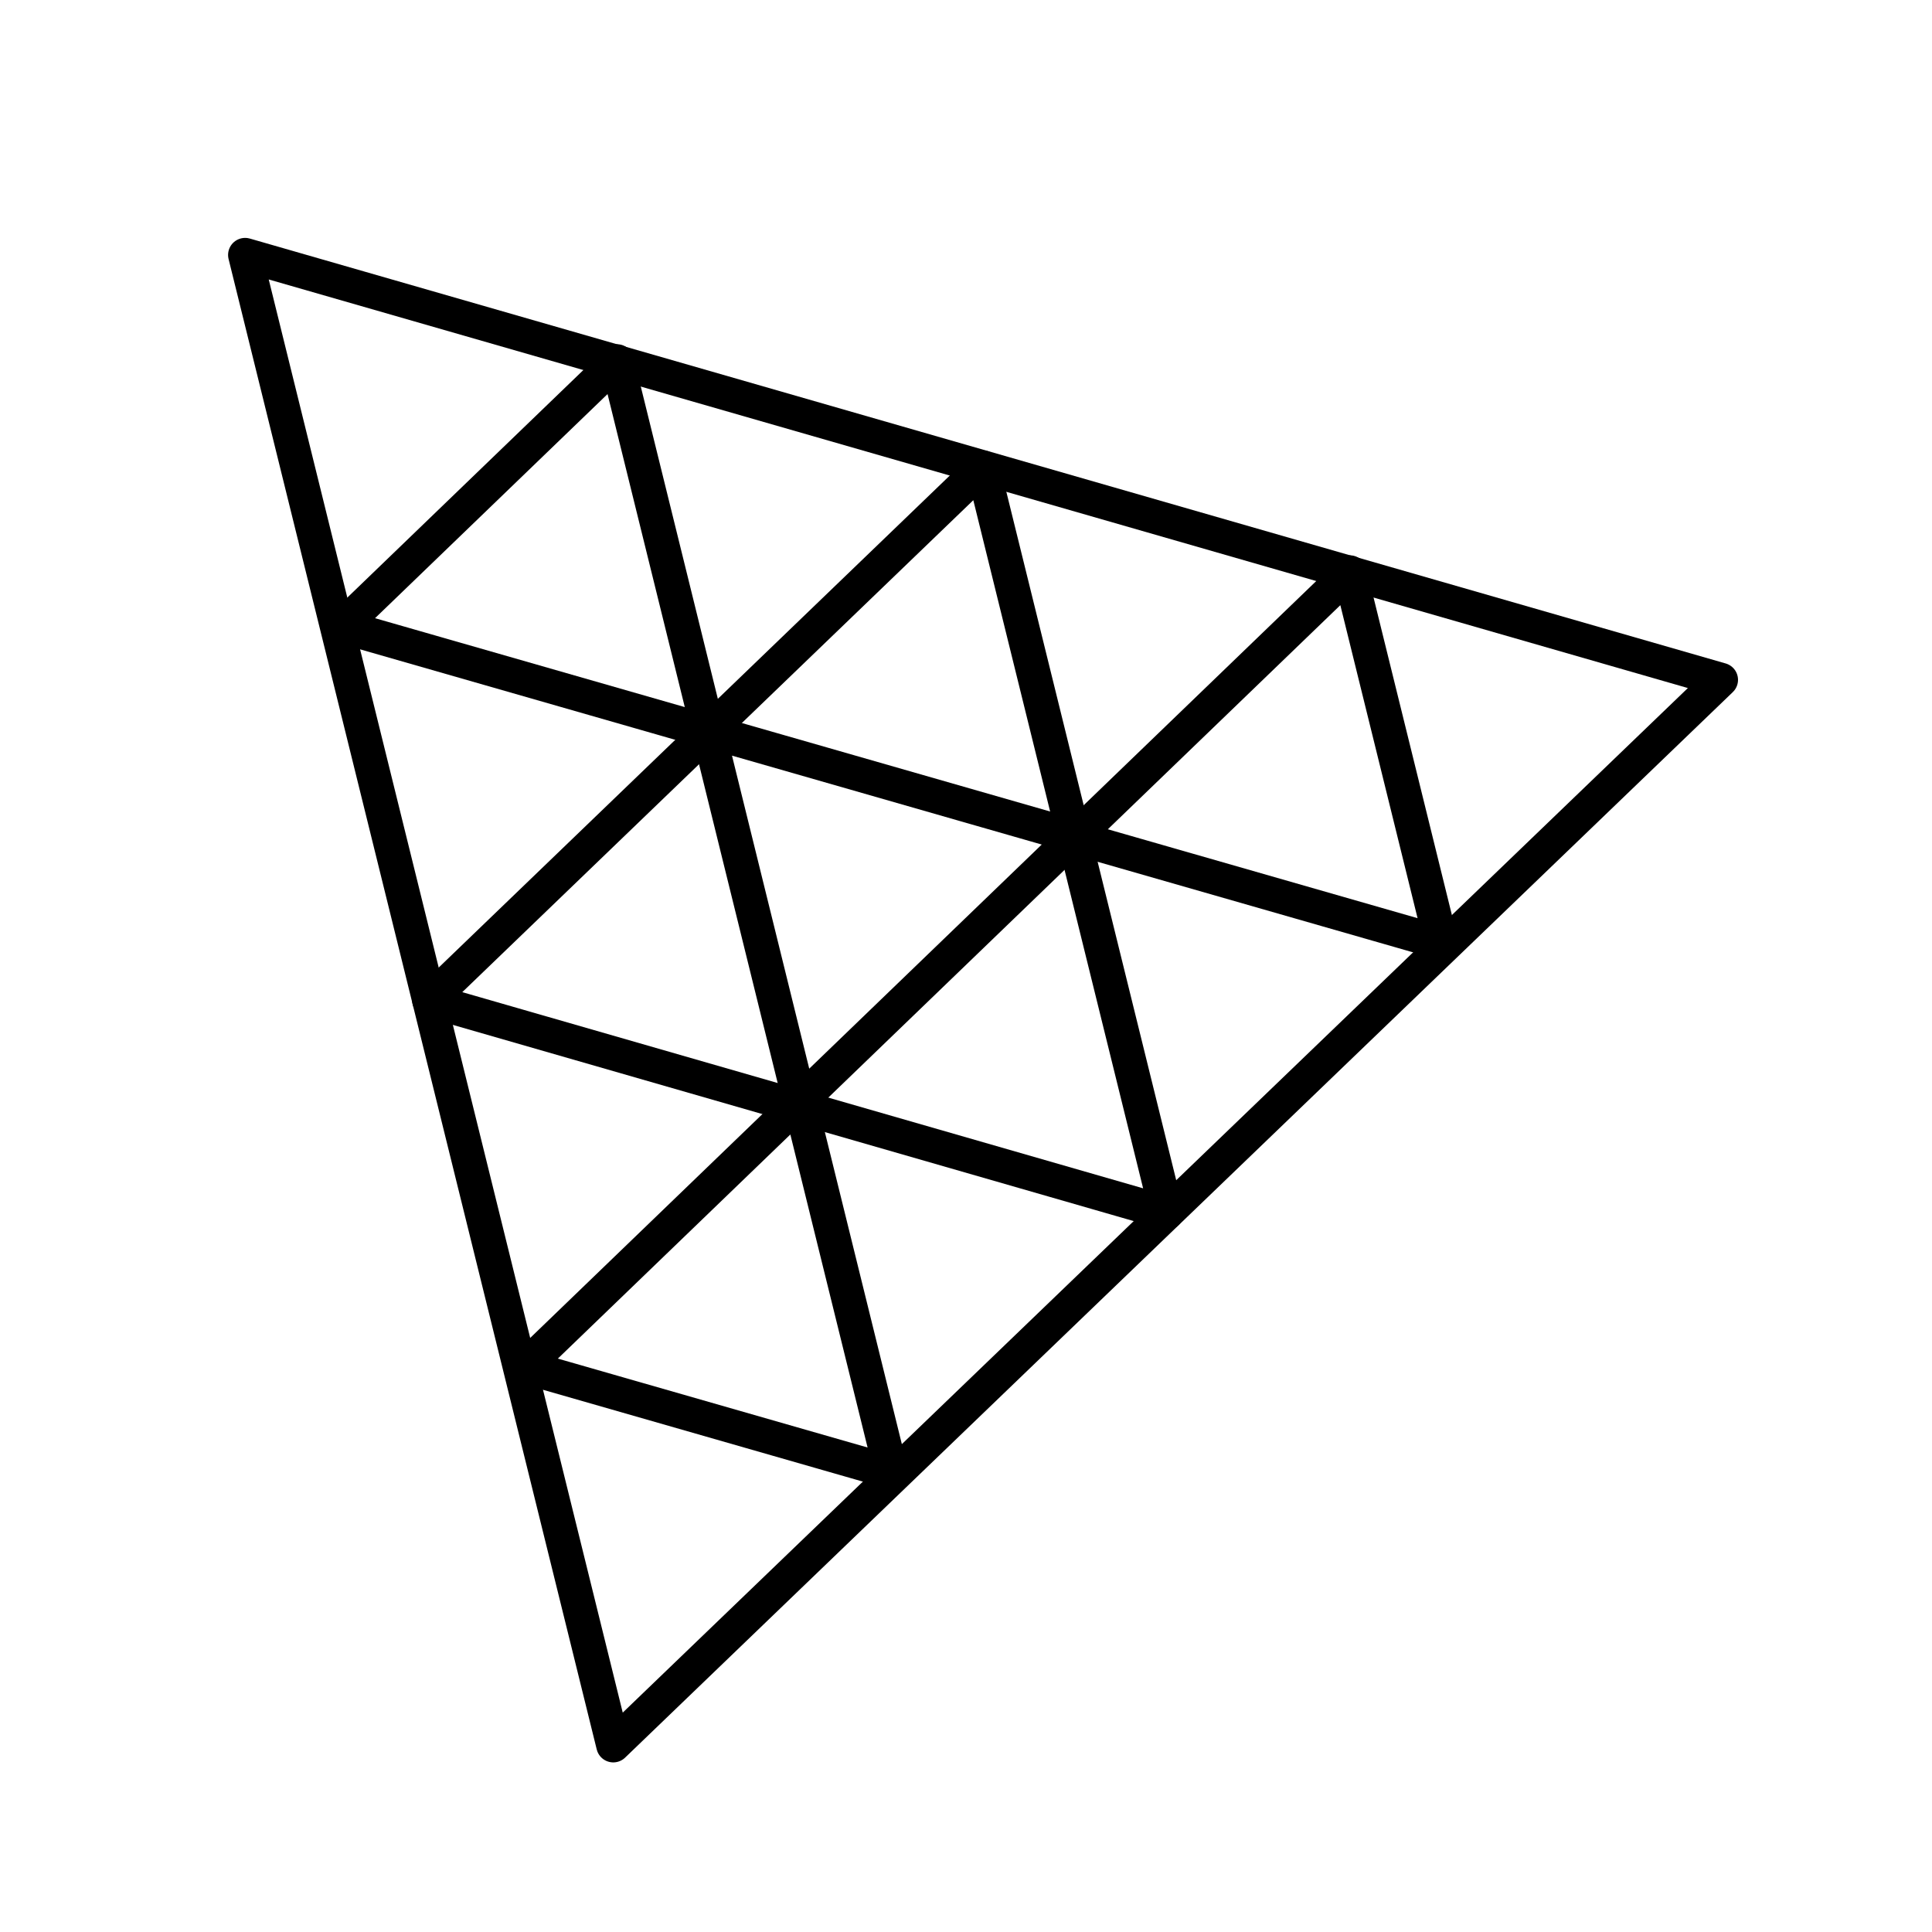
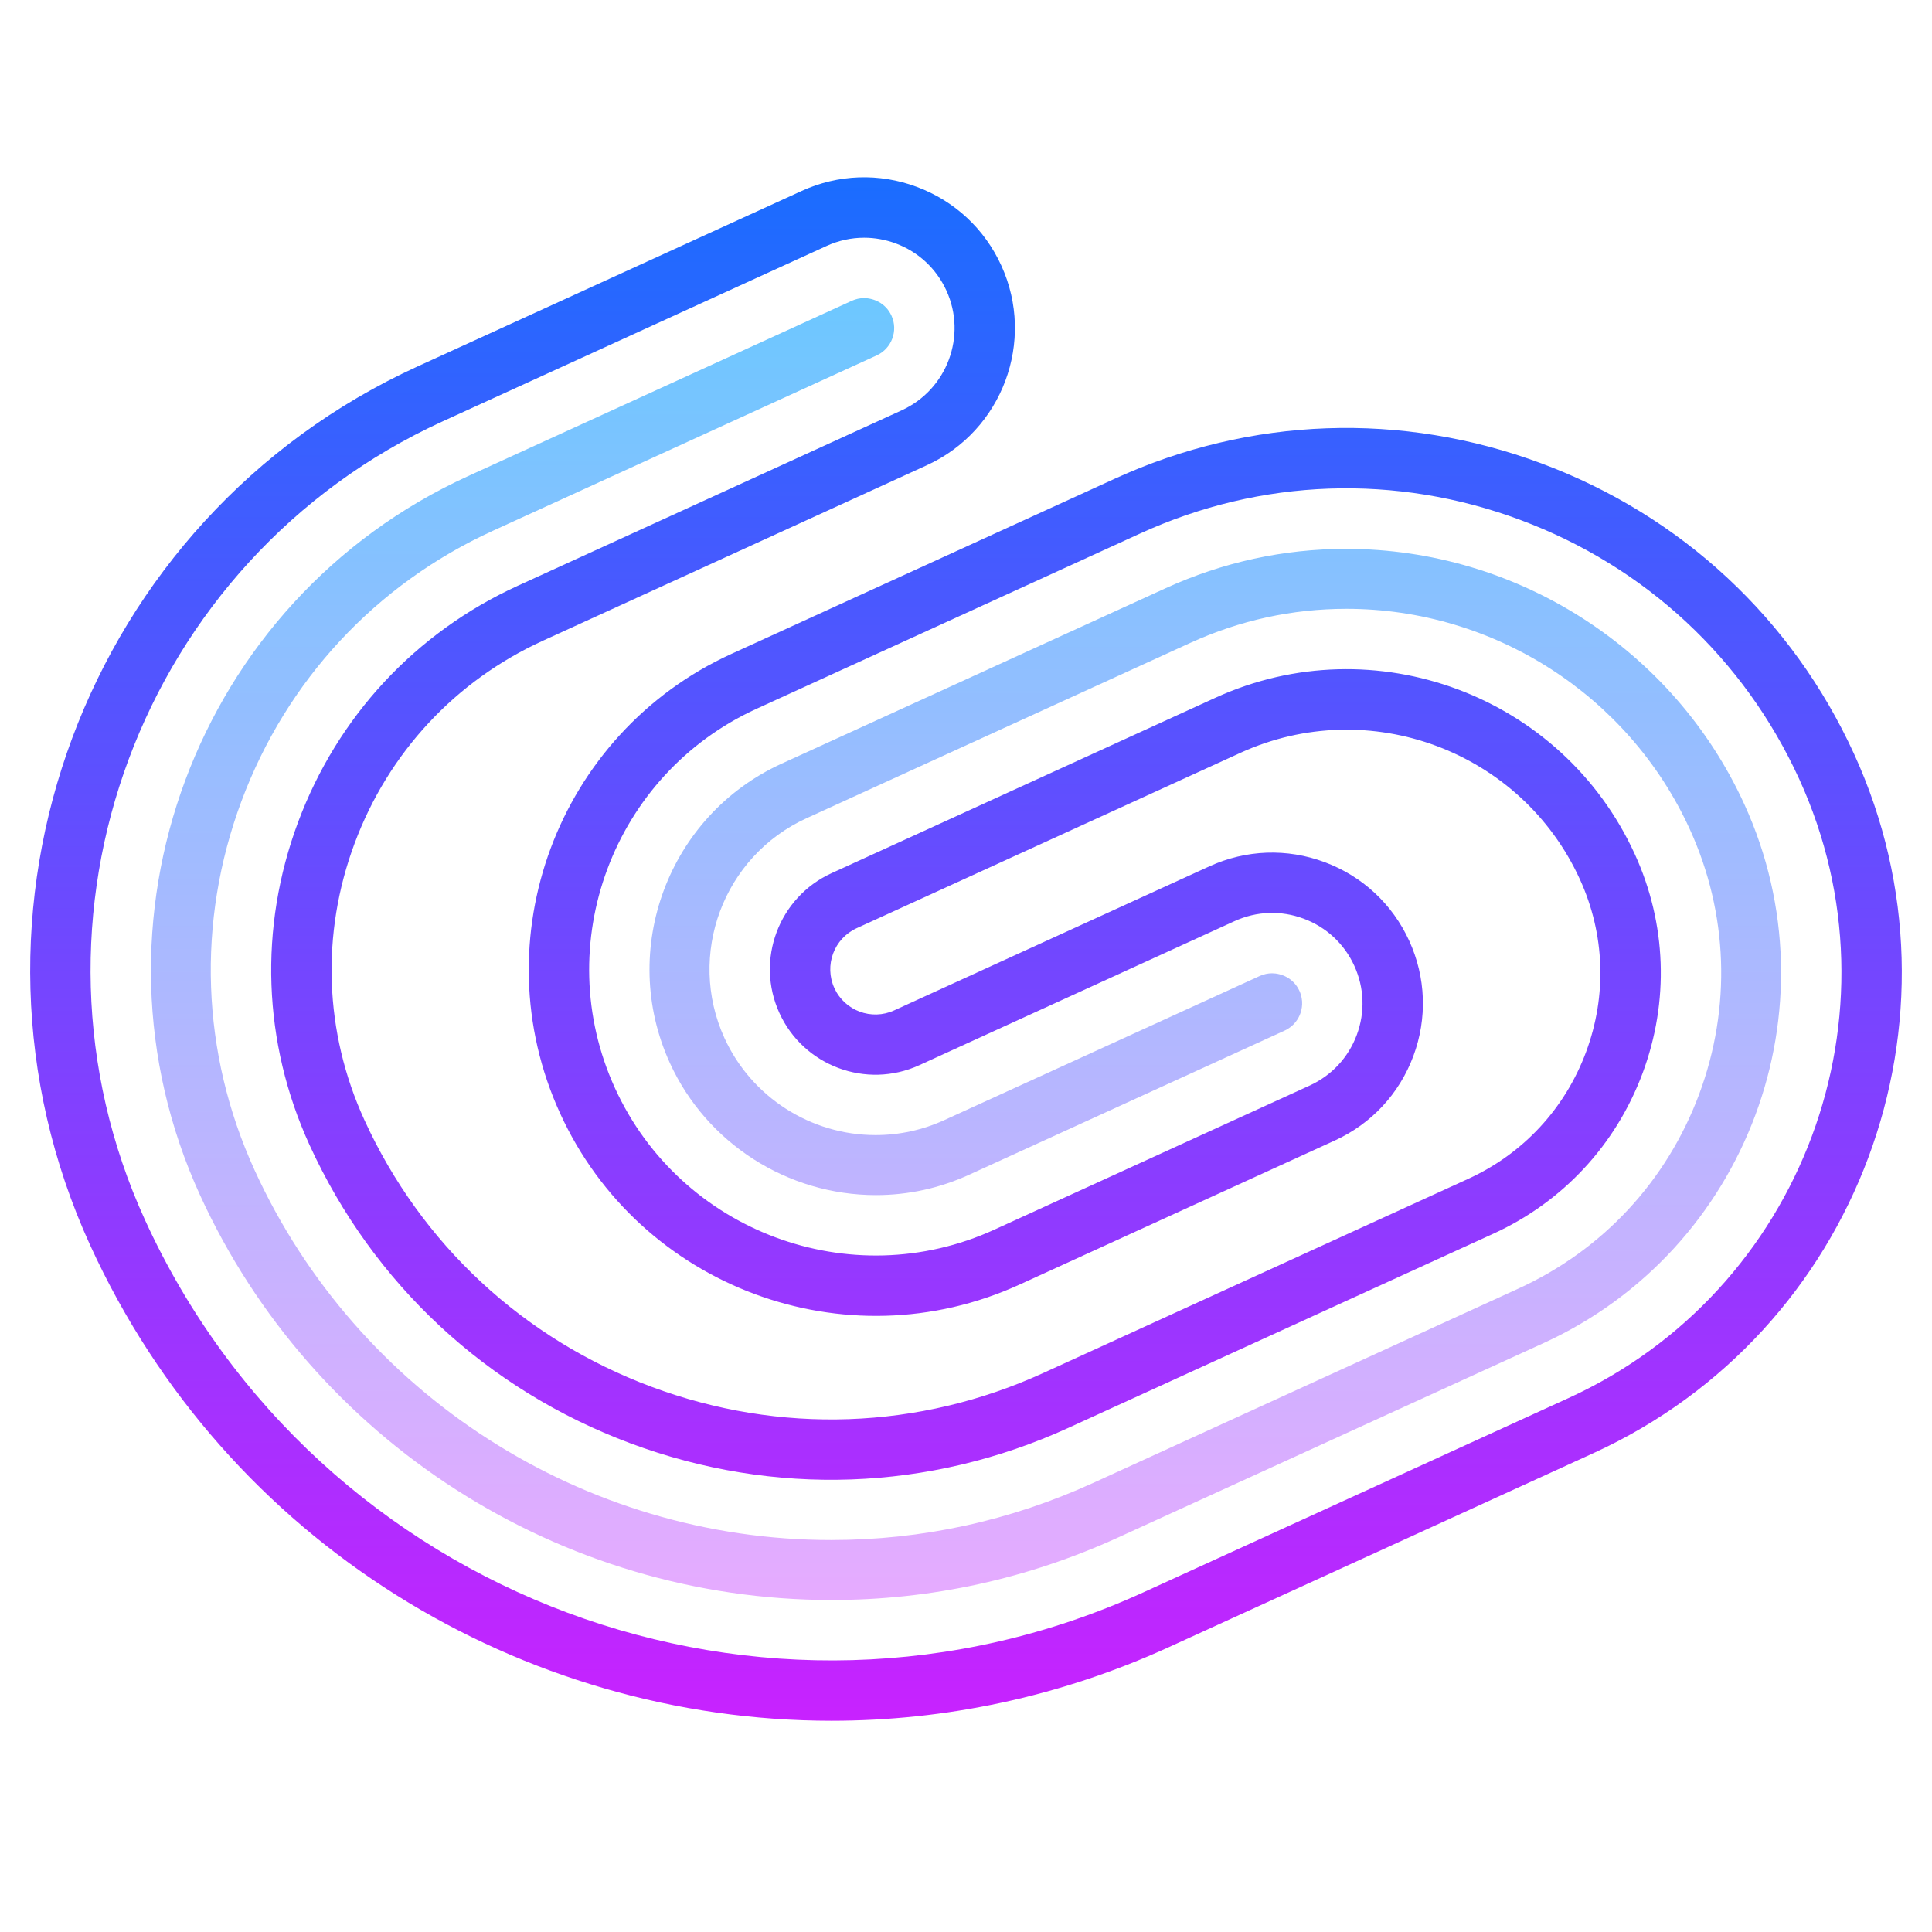
- <svg xmlns="http://www.w3.org/2000/svg" fill="none" stroke-linecap="square" stroke-miterlimit="10" version="1.1" viewBox="0 0 226.77 226.77">
-   <g transform="translate(8.964 4.2527)" fill-rule="evenodd" stroke="#000" stroke-linecap="butt" stroke-linejoin="round" stroke-width="4">
-     <path d="m63.02 200.61-43.213-174.94 173.23 49.874z" />
-     <path d="m106.39 50.612 21.591 87.496-86.567-24.945z" />
-     <path d="m84.91 125.03-10.724-43.465 43.008 12.346z" />
-     <path d="m63.458 38.153 10.724 43.465-43.008-12.346z" />
-     <path d="m149.47 62.93 10.724 43.465-43.008-12.346z" />
-     <path d="m84.915 125.06 10.724 43.465-43.008-12.346z" />
-   </g>
+ <svg xmlns="http://www.w3.org/2000/svg" x="0px" y="0px" width="100" height="100" viewBox="0 0 64 64">
+   <linearGradient id="G4XlvDna3C5lTY6dqm4dta_cI2UoEUwDz70_gr1" x1="32" x2="32" y1="5.873" y2="57.002" gradientUnits="userSpaceOnUse">
+     <stop offset="0" stop-color="#1a6dff" />
+     <stop offset="1" stop-color="#c822ff" />
+   </linearGradient>
+   <path fill="url(#G4XlvDna3C5lTY6dqm4dta_cI2UoEUwDz70_gr1)" d="M27.548,57.002c-10.234,0-20.038-5.854-24.562-15.754C-2.048,30.23,2.82,17.171,13.837,12.137 l12.714-5.809c1.214-0.555,2.57-0.604,3.82-0.137c1.25,0.466,2.244,1.391,2.798,2.604c1.145,2.505,0.037,5.474-2.468,6.618 l-12.713,5.81c-2.906,1.327-5.122,3.711-6.241,6.714c-1.119,3.002-1.004,6.255,0.323,9.161c1.881,4.116,5.259,7.256,9.513,8.842 c4.252,1.585,8.862,1.423,12.978-0.458l14.077-6.432c1.815-0.83,3.201-2.32,3.9-4.196c0.699-1.876,0.627-3.909-0.202-5.725 c-1.944-4.254-6.986-6.135-11.244-4.191l-12.714,5.81c-0.751,0.343-1.082,1.232-0.739,1.983c0.343,0.75,1.23,1.084,1.982,0.739 l10.443-4.772c1.213-0.554,2.569-0.604,3.82-0.137c1.25,0.466,2.243,1.391,2.798,2.604c0.554,1.213,0.603,2.569,0.137,3.819 s-1.391,2.244-2.604,2.798l-10.443,4.772c-5.76,2.629-12.587,0.086-15.218-5.673c-2.632-5.759-0.088-12.586,5.671-15.218 l12.715-5.81c4.48-2.048,9.499-2.226,14.127-0.5c4.629,1.725,8.306,5.144,10.353,9.625l0,0c4.005,8.764,0.133,19.152-8.631,23.157 l-14.076,6.432C35.092,56.219,31.291,57.001,27.548,57.002z M28.625,7.875c-0.424,0-0.846,0.091-1.242,0.272l-12.714,5.809 C4.654,18.532,0.229,30.402,4.805,40.417c5.721,12.518,20.56,18.051,33.076,12.329l14.076-6.432 c7.761-3.546,11.19-12.746,7.645-20.506l0,0c-1.826-3.995-5.104-7.043-9.232-8.582c-4.128-1.54-8.603-1.381-12.597,0.445 l-12.715,5.81c-4.756,2.173-6.857,7.811-4.685,12.567c2.175,4.757,7.812,6.858,12.568,4.685l10.442-4.772 c0.728-0.333,1.282-0.928,1.562-1.678c0.279-0.749,0.25-1.562-0.082-2.29c-0.332-0.728-0.928-1.282-1.678-1.561 c-0.748-0.28-1.562-0.25-2.289,0.082l-10.444,4.772c-1.758,0.801-3.832,0.025-4.633-1.728c-0.801-1.754-0.026-3.832,1.728-4.633 l12.713-5.81c5.261-2.403,11.493-0.079,13.895,5.18c1.052,2.301,1.144,4.878,0.258,7.255s-2.642,4.265-4.942,5.317l-14.077,6.432 c-4.603,2.102-9.755,2.285-14.509,0.513s-8.529-5.282-10.632-9.885c-1.55-3.392-1.685-7.188-0.379-10.691s3.893-6.285,7.283-7.834 l12.714-5.81c1.502-0.686,2.166-2.465,1.48-3.967c-0.333-0.727-0.929-1.282-1.678-1.561C29.332,7.938,28.979,7.875,28.625,7.875z" />
+   <linearGradient id="G4XlvDna3C5lTY6dqm4dtb_cI2UoEUwDz70_gr2" x1="32" x2="32" y1="9.875" y2="53.002" gradientUnits="userSpaceOnUse">
+     <stop offset="0" stop-color="#6dc7ff" />
+     <stop offset="1" stop-color="#e6abff" />
+   </linearGradient>
+   <path fill="url(#G4XlvDna3C5lTY6dqm4dtb_cI2UoEUwDz70_gr2)" d="M28.624,9.875c0.296,0,0.711,0.152,0.907,0.582c0.228,0.498,0.008,1.089-0.491,1.317 l-12.714,5.809c-3.877,1.772-6.834,4.952-8.327,8.955c-1.492,4.003-1.338,8.343,0.433,12.221c3.402,7.445,10.9,12.256,19.102,12.256 c3.012,0,5.935-0.638,8.689-1.896L50.3,42.686c2.787-1.274,4.913-3.56,5.986-6.437c1.073-2.878,0.962-5.997-0.312-8.785 c-2.025-4.432-6.488-7.296-11.37-7.296c-1.794,0-3.535,0.38-5.175,1.129l-12.714,5.809c-2.756,1.26-3.974,4.527-2.715,7.283 c0.892,1.951,2.855,3.212,5.003,3.212c0.791,0,1.559-0.167,2.281-0.497l10.444-4.772c0.132-0.06,0.27-0.091,0.41-0.091 c0.296,0,0.71,0.152,0.907,0.582c0.149,0.326,0.081,0.616,0.027,0.76c-0.054,0.144-0.192,0.408-0.518,0.557l-10.444,4.772 c-0.982,0.449-2.024,0.677-3.095,0.677c-2.931,0-5.609-1.717-6.823-4.373c-1.715-3.753-0.057-8.202,3.697-9.917l12.714-5.809 c1.9-0.868,3.915-1.308,5.989-1.308c5.665,0,10.843,3.32,13.19,8.457c3.088,6.758,0.102,14.768-6.656,17.856L37.05,50.926 c-3.014,1.377-6.212,2.076-9.504,2.076c-8.985,0-17.198-5.266-20.922-13.417c-4.117-9.011-0.136-19.692,8.875-23.81l12.714-5.809 C28.346,9.906,28.484,9.875,28.624,9.875L28.624,9.875" />
</svg>
